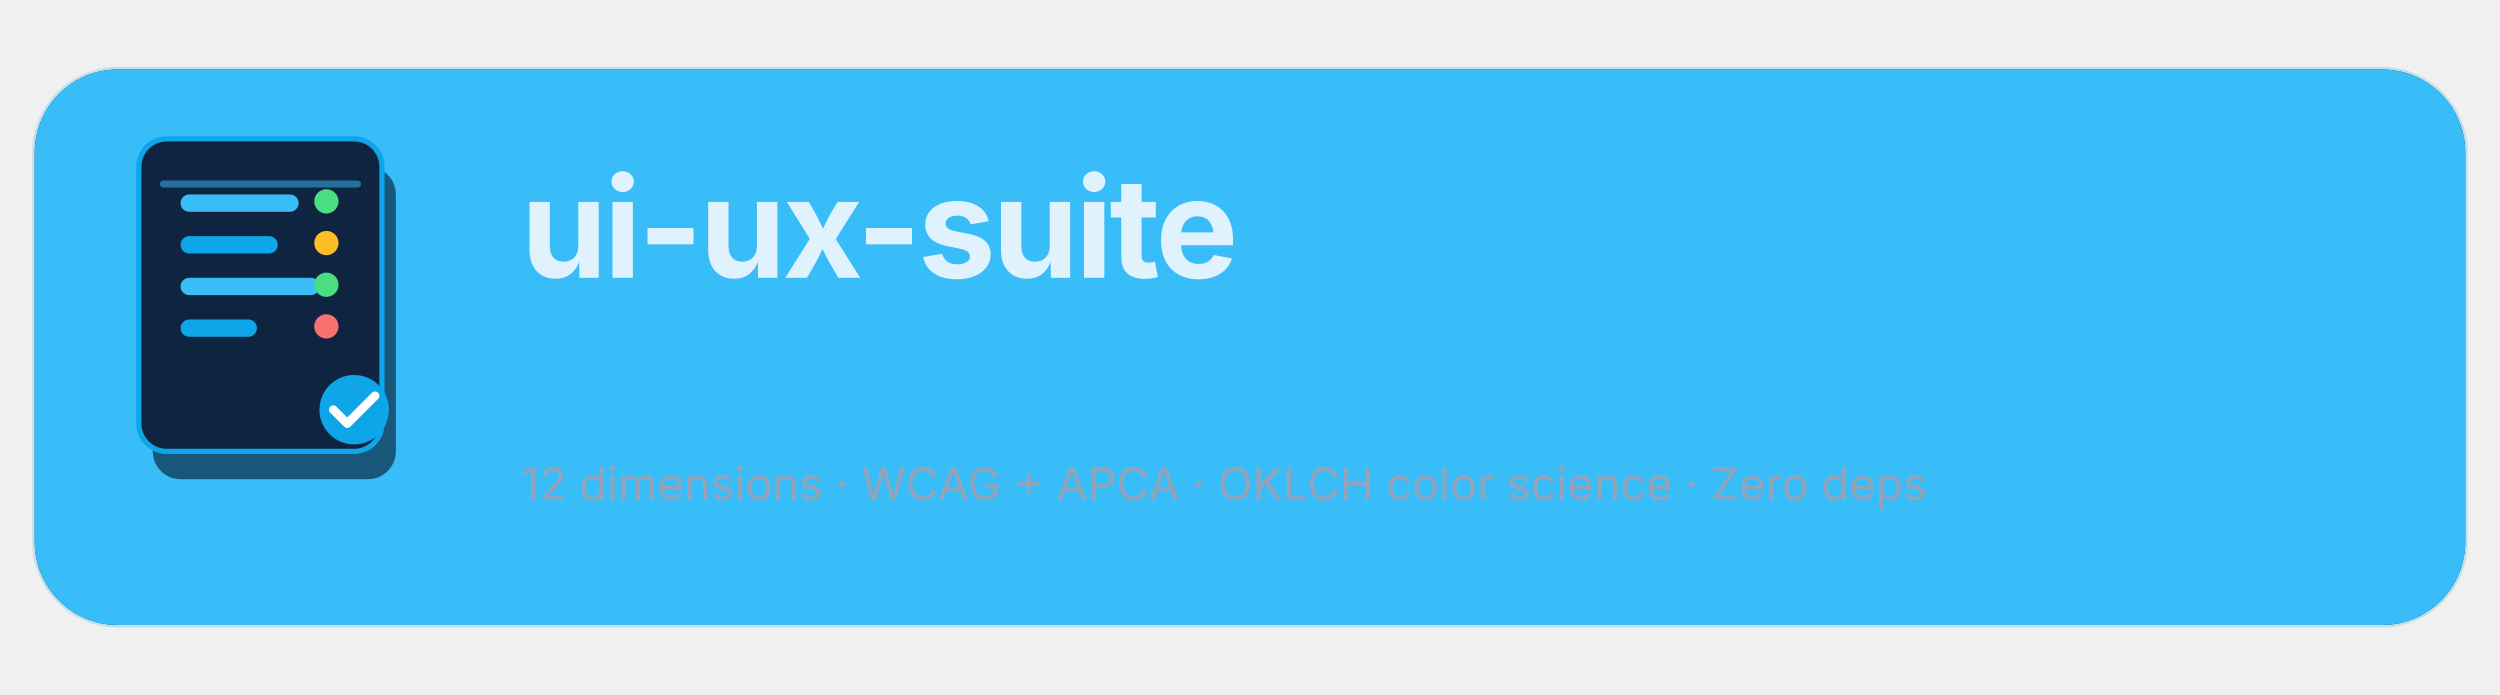
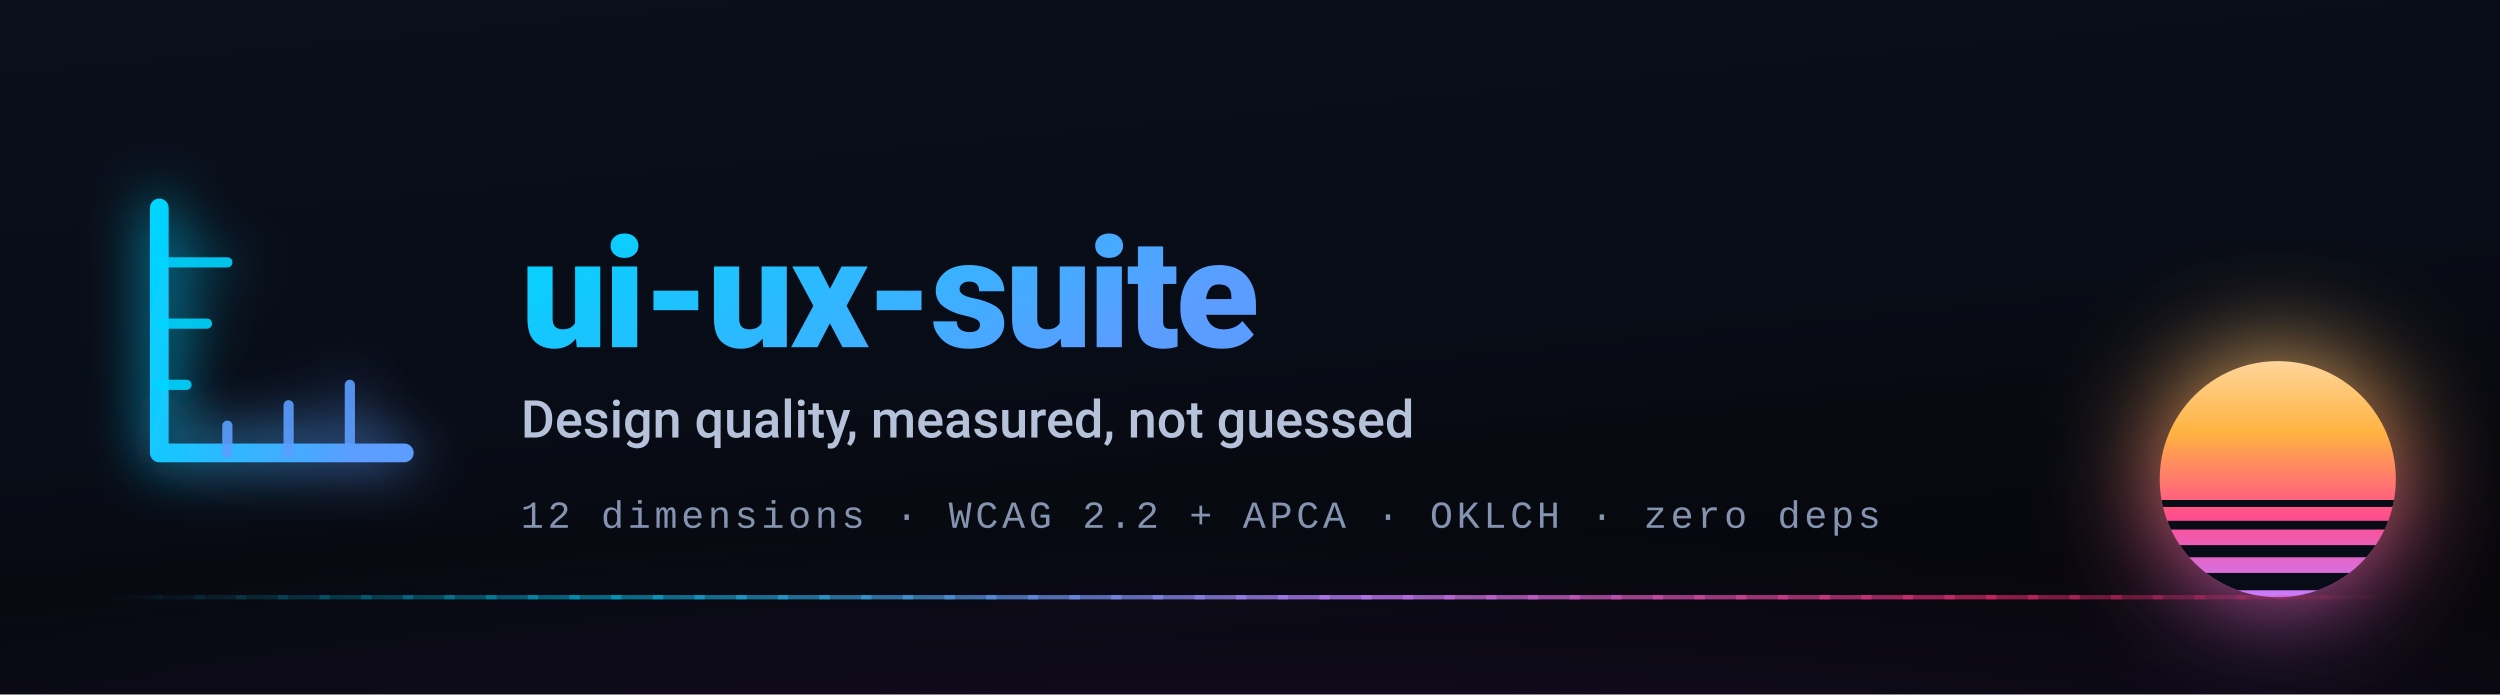
- <svg xmlns="http://www.w3.org/2000/svg" viewBox="0 0 720 200" fill="none">
+ <svg xmlns="http://www.w3.org/2000/svg" viewBox="0 0 720 200" fill="none" role="img" aria-label="ui-ux-suite: design quality, measured, not guessed">
+   <defs>
+     <linearGradient id="u-bg" x1="0" y1="0" x2="0.35" y2="1">
+       <stop offset="0%" stop-color="#0A0F1C" />
+       <stop offset="60%" stop-color="#080C16" />
+       <stop offset="100%" stop-color="#07070C" />
+     </linearGradient>
+     <radialGradient id="u-bloom" cx="0.5" cy="1" r="0.75">
+       <stop offset="0%" stop-color="#FF2D78" stop-opacity="0.28" />
+       <stop offset="38%" stop-color="#7C3AED" stop-opacity="0.13" />
+       <stop offset="100%" stop-color="#7C3AED" stop-opacity="0" />
+     </radialGradient>
+     <linearGradient id="u-sun" x1="0" y1="0" x2="0" y2="1">
+       <stop offset="0%" stop-color="#FFD59A" />
+       <stop offset="30%" stop-color="#FFB341" />
+       <stop offset="66%" stop-color="#FF4D8D" />
+       <stop offset="100%" stop-color="#C77DFF" />
+     </linearGradient>
+     <linearGradient id="u-brand" x1="0" y1="0" x2="1" y2="0.25" gradientUnits="objectBoundingBox">
+       <stop offset="0%" stop-color="#00D4FF" />
+       <stop offset="100%" stop-color="#5B9DFF" />
+       <animateTransform attributeName="gradientTransform" type="translate" values="-0.12 0; 0.12 0; -0.12 0" dur="18s" repeatCount="indefinite" />
+     </linearGradient>
+     <linearGradient id="u-horizonline" gradientUnits="userSpaceOnUse" x1="32" y1="172" x2="688" y2="172">
+       <stop offset="0%" stop-color="#00D4FF" stop-opacity="0" />
+       <stop offset="22%" stop-color="#00D4FF" stop-opacity="0.5" />
+       <stop offset="55%" stop-color="#C77DFF" stop-opacity="0.8" />
+       <stop offset="82%" stop-color="#FF2D78" stop-opacity="0.6" />
+       <stop offset="100%" stop-color="#FF2D78" stop-opacity="0" />
+     </linearGradient>
+     <linearGradient id="u-gridfade" gradientUnits="userSpaceOnUse" x1="0" y1="172" x2="0" y2="200">
+       <stop offset="0%" stop-color="#00D4FF" stop-opacity="0.55" />
+       <stop offset="55%" stop-color="#5B9DFF" stop-opacity="0.28" />
+       <stop offset="100%" stop-color="#FF2D78" stop-opacity="0.05" />
+     </linearGradient>
+     <filter id="u-glow" x="-40%" y="-40%" width="180%" height="180%">
+       <feGaussianBlur stdDeviation="8" result="b" />
+       <feMerge>
+         <feMergeNode in="b" />
+         <feMergeNode in="SourceGraphic" />
+       </feMerge>
+     </filter>
+     <filter id="u-sunglow" x="-70%" y="-70%" width="240%" height="240%">
+       <feGaussianBlur stdDeviation="16" result="b" />
+       <feMerge>
+         <feMergeNode in="b" />
+         <feMergeNode in="SourceGraphic" />
+       </feMerge>
+     </filter>
+     <clipPath id="u-sunclip">
+       <circle cx="656" cy="138" r="34" />
+     </clipPath>
+     <clipPath id="u-gridclip">
+       <rect x="0" y="172" width="720" height="28" />
+     </clipPath>
+   </defs>
  <style>
-     @keyframes scan {
-       0%,100% { transform: translateY(0); opacity: 0.5; }
-       50% { transform: translateY(40px); opacity: 1; }
-     }
-     @keyframes pulse {
-       0%,100% { opacity: 0.2; }
-       50% { opacity: 0.9; }
-     }
-     @keyframes barGrow {
-       0%,100% { transform: scaleX(0.7); }
-       50% { transform: scaleX(1); }
-     }
-     @keyframes shimmer {
-       0%,100% { opacity: 0.03; }
-       50% { opacity: 0.08; }
-     }
-     .scan-line { animation: scan 3.5s ease-in-out infinite; }
-     .bar1 { animation: barGrow 2.5s ease-in-out infinite; transform-origin: left center; }
-     .bar2 { animation: barGrow 2.5s ease-in-out infinite 0.3s; transform-origin: left center; }
-     .bar3 { animation: barGrow 2.5s ease-in-out infinite 0.6s; transform-origin: left center; }
-     .bar4 { animation: barGrow 2.5s ease-in-out infinite 0.9s; transform-origin: left center; }
-     .dot1 { animation: pulse 2s ease-in-out infinite; }
-     .dot2 { animation: pulse 2s ease-in-out infinite 0.5s; }
-     .dot3 { animation: pulse 2s ease-in-out infinite 1s; }
-     .bg-shimmer { animation: shimmer 5s ease-in-out infinite; }
+     .disp { font-family: system-ui, -apple-system, 'Segoe UI', Roboto, 'Helvetica Neue', Arial, sans-serif; }
+     .mono { font-family: ui-monospace, SFMono-Regular, 'SF Mono', Menlo, Consolas, 'Liberation Mono', monospace; }
+     .sub  { font-size: 15px; font-weight: 500; fill: #B6C2DA; }
+     .tag  { font-size: 11px; letter-spacing: 1.1px; fill: #8494B0; }
+ 
+     @keyframes u-breathe { 0%,100% { opacity: 0.55; } 50% { opacity: 0.95; } }
+     .bloom { animation: u-breathe 9s ease-in-out infinite; }
+ 
+     @keyframes u-sunpulse { 0%,100% { opacity: 0.42; } 50% { opacity: 0.62; } }
+     .sun { animation: u-sunpulse 10s ease-in-out infinite; }
+ 
+     @keyframes u-flow { to { stroke-dashoffset: -240; } }
+     .flowline { animation: u-flow 14s linear infinite; }
+ 
    @media (prefers-reduced-motion: reduce) {
      * { animation: none !important; }
-       .bar1, .bar2, .bar3, .bar4 { transform: scaleX(1) !important; }
    }
  </style>
-   <rect x="10" y="20" width="700" height="160" rx="24" fill="#0a1628" stroke="#0ea5e9" stroke-width="1.5" stroke-opacity="0.2" />
-   <rect class="bg-shimmer" x="10" y="20" width="700" height="160" rx="24" fill="#38bdf8" />
-   <g transform="translate(40, 40)">
-     <rect x="4" y="8" width="70" height="90" rx="8" fill="#041225" opacity="0.6" />
-     <rect x="0" y="0" width="70" height="90" rx="8" fill="#0f2440" stroke="#0ea5e9" stroke-width="1.5" />
-     <rect class="bar1" x="12" y="16" width="34" height="5" rx="2.5" fill="#38bdf8" />
-     <rect class="bar2" x="12" y="28" width="28" height="5" rx="2.5" fill="#0ea5e9" />
-     <rect class="bar3" x="12" y="40" width="40" height="5" rx="2.5" fill="#38bdf8" />
-     <rect class="bar4" x="12" y="52" width="22" height="5" rx="2.5" fill="#0ea5e9" />
-     <circle class="dot1" cx="54" cy="18" r="3.5" fill="#4ade80" />
-     <circle class="dot2" cx="54" cy="30" r="3.5" fill="#fbbf24" />
-     <circle class="dot3" cx="54" cy="42" r="3.5" fill="#4ade80" />
-     <circle class="dot1" cx="54" cy="54" r="3.5" fill="#f87171" />
-     <rect class="scan-line" x="6" y="12" width="58" height="2" rx="1" fill="#38bdf8" opacity="0.5" />
-     <circle cx="62" cy="78" r="10" fill="#0ea5e9" />
-     <path d="M56 78 L60 82 L68 74" stroke="#ffffff" stroke-width="2.5" fill="none" stroke-linecap="round" stroke-linejoin="round" />
+   <rect width="720" height="200" fill="url(#u-bg)" />
+   <ellipse class="bloom" cx="360" cy="204" rx="440" ry="106" fill="url(#u-bloom)" />
+   <g class="sun">
+     <g filter="url(#u-sunglow)">
+       <circle cx="656" cy="138" r="34" fill="url(#u-sun)" />
+     </g>
+     <g clip-path="url(#u-sunclip)" fill="#080C16">
+       <rect x="616" y="144" width="80" height="2" />
+       <rect x="616" y="150" width="80" height="2.5" />
+       <rect x="616" y="157" width="80" height="3.5" />
+       <rect x="616" y="165" width="80" height="5" />
+     </g>
  </g>
-   <text x="150" y="80" font-family="system-ui, -apple-system, sans-serif" font-size="40" font-weight="700" fill="#e0f2fe" letter-spacing="-1">ui-ux-suite</text>
-   <text x="150" y="112" font-family="system-ui, -apple-system, sans-serif" font-size="17" fill="#38bdf8" font-weight="500">Design quality, measured, not guessed</text>
-   <text x="150" y="144" font-family="system-ui, -apple-system, sans-serif" font-size="13" fill="#94a3b8">12 dimensions  ·  WCAG + APCA  ·  OKLCH color science  ·  Zero deps</text>
+   <g id="grid" clip-path="url(#u-gridclip)" opacity="0">
+     <g stroke="url(#u-gridfade)" stroke-width="1" fill="none">
+       <path d="M360 172 L-620 200" />
+       <path d="M360 172 L-180 200" />
+       <path d="M360 172 L40 200" />
+       <path d="M360 172 L170 200" />
+       <path d="M360 172 L262 200" />
+       <path d="M360 172 L320 200" />
+       <path d="M360 172 L360 200" />
+       <path d="M360 172 L400 200" />
+       <path d="M360 172 L458 200" />
+       <path d="M360 172 L550 200" />
+       <path d="M360 172 L680 200" />
+       <path d="M360 172 L900 200" />
+       <path d="M360 172 L1340 200" />
+     </g>
+     <g stroke="url(#u-gridfade)" stroke-width="1" fill="none">
+       <line x1="0" y1="174" x2="720" y2="174" />
+       <line x1="0" y1="177" x2="720" y2="177" />
+       <line x1="0" y1="181.5" x2="720" y2="181.5" />
+       <line x1="0" y1="188" x2="720" y2="188" />
+       <line x1="0" y1="197" x2="720" y2="197" />
+     </g>
+   </g>
+   <g opacity="0.95">
+     <line x1="32" y1="172" x2="688" y2="172" stroke="url(#u-horizonline)" stroke-width="1.25" />
+     <line class="flowline" x1="32" y1="172" x2="688" y2="172" stroke="url(#u-horizonline)" stroke-width="1.25" stroke-dasharray="3 9" opacity="0.85" />
+   </g>
+   <g filter="url(#u-glow)">
+     <g transform="translate(40,54) scale(0.98)">
+       <path d="M6 6 L6 78 L78 78" stroke="url(#u-brand)" stroke-width="5.5" stroke-linecap="round" stroke-linejoin="round" fill="none" />
+       <path d="M6 58 h8 M6 40 h14 M6 22 h20" stroke="#00D4FF" stroke-width="3" stroke-linecap="round" opacity="0.9" />
+       <path d="M26 78 v-8 M44 78 v-14 M62 78 v-20" stroke="#5B9DFF" stroke-width="3" stroke-linecap="round" opacity="0.9" />
+     </g>
+   </g>
+   <text class="disp" x="150" y="100" font-size="44" font-weight="800" letter-spacing="-1" fill="url(#u-brand)">ui-ux-suite</text>
+   <text class="disp sub" x="150" y="126">Design quality, measured, not guessed</text>
+   <text class="mono tag" x="150" y="152">12 dimensions · WCAG 2.2 + APCA · OKLCH · zero deps</text>
</svg>
